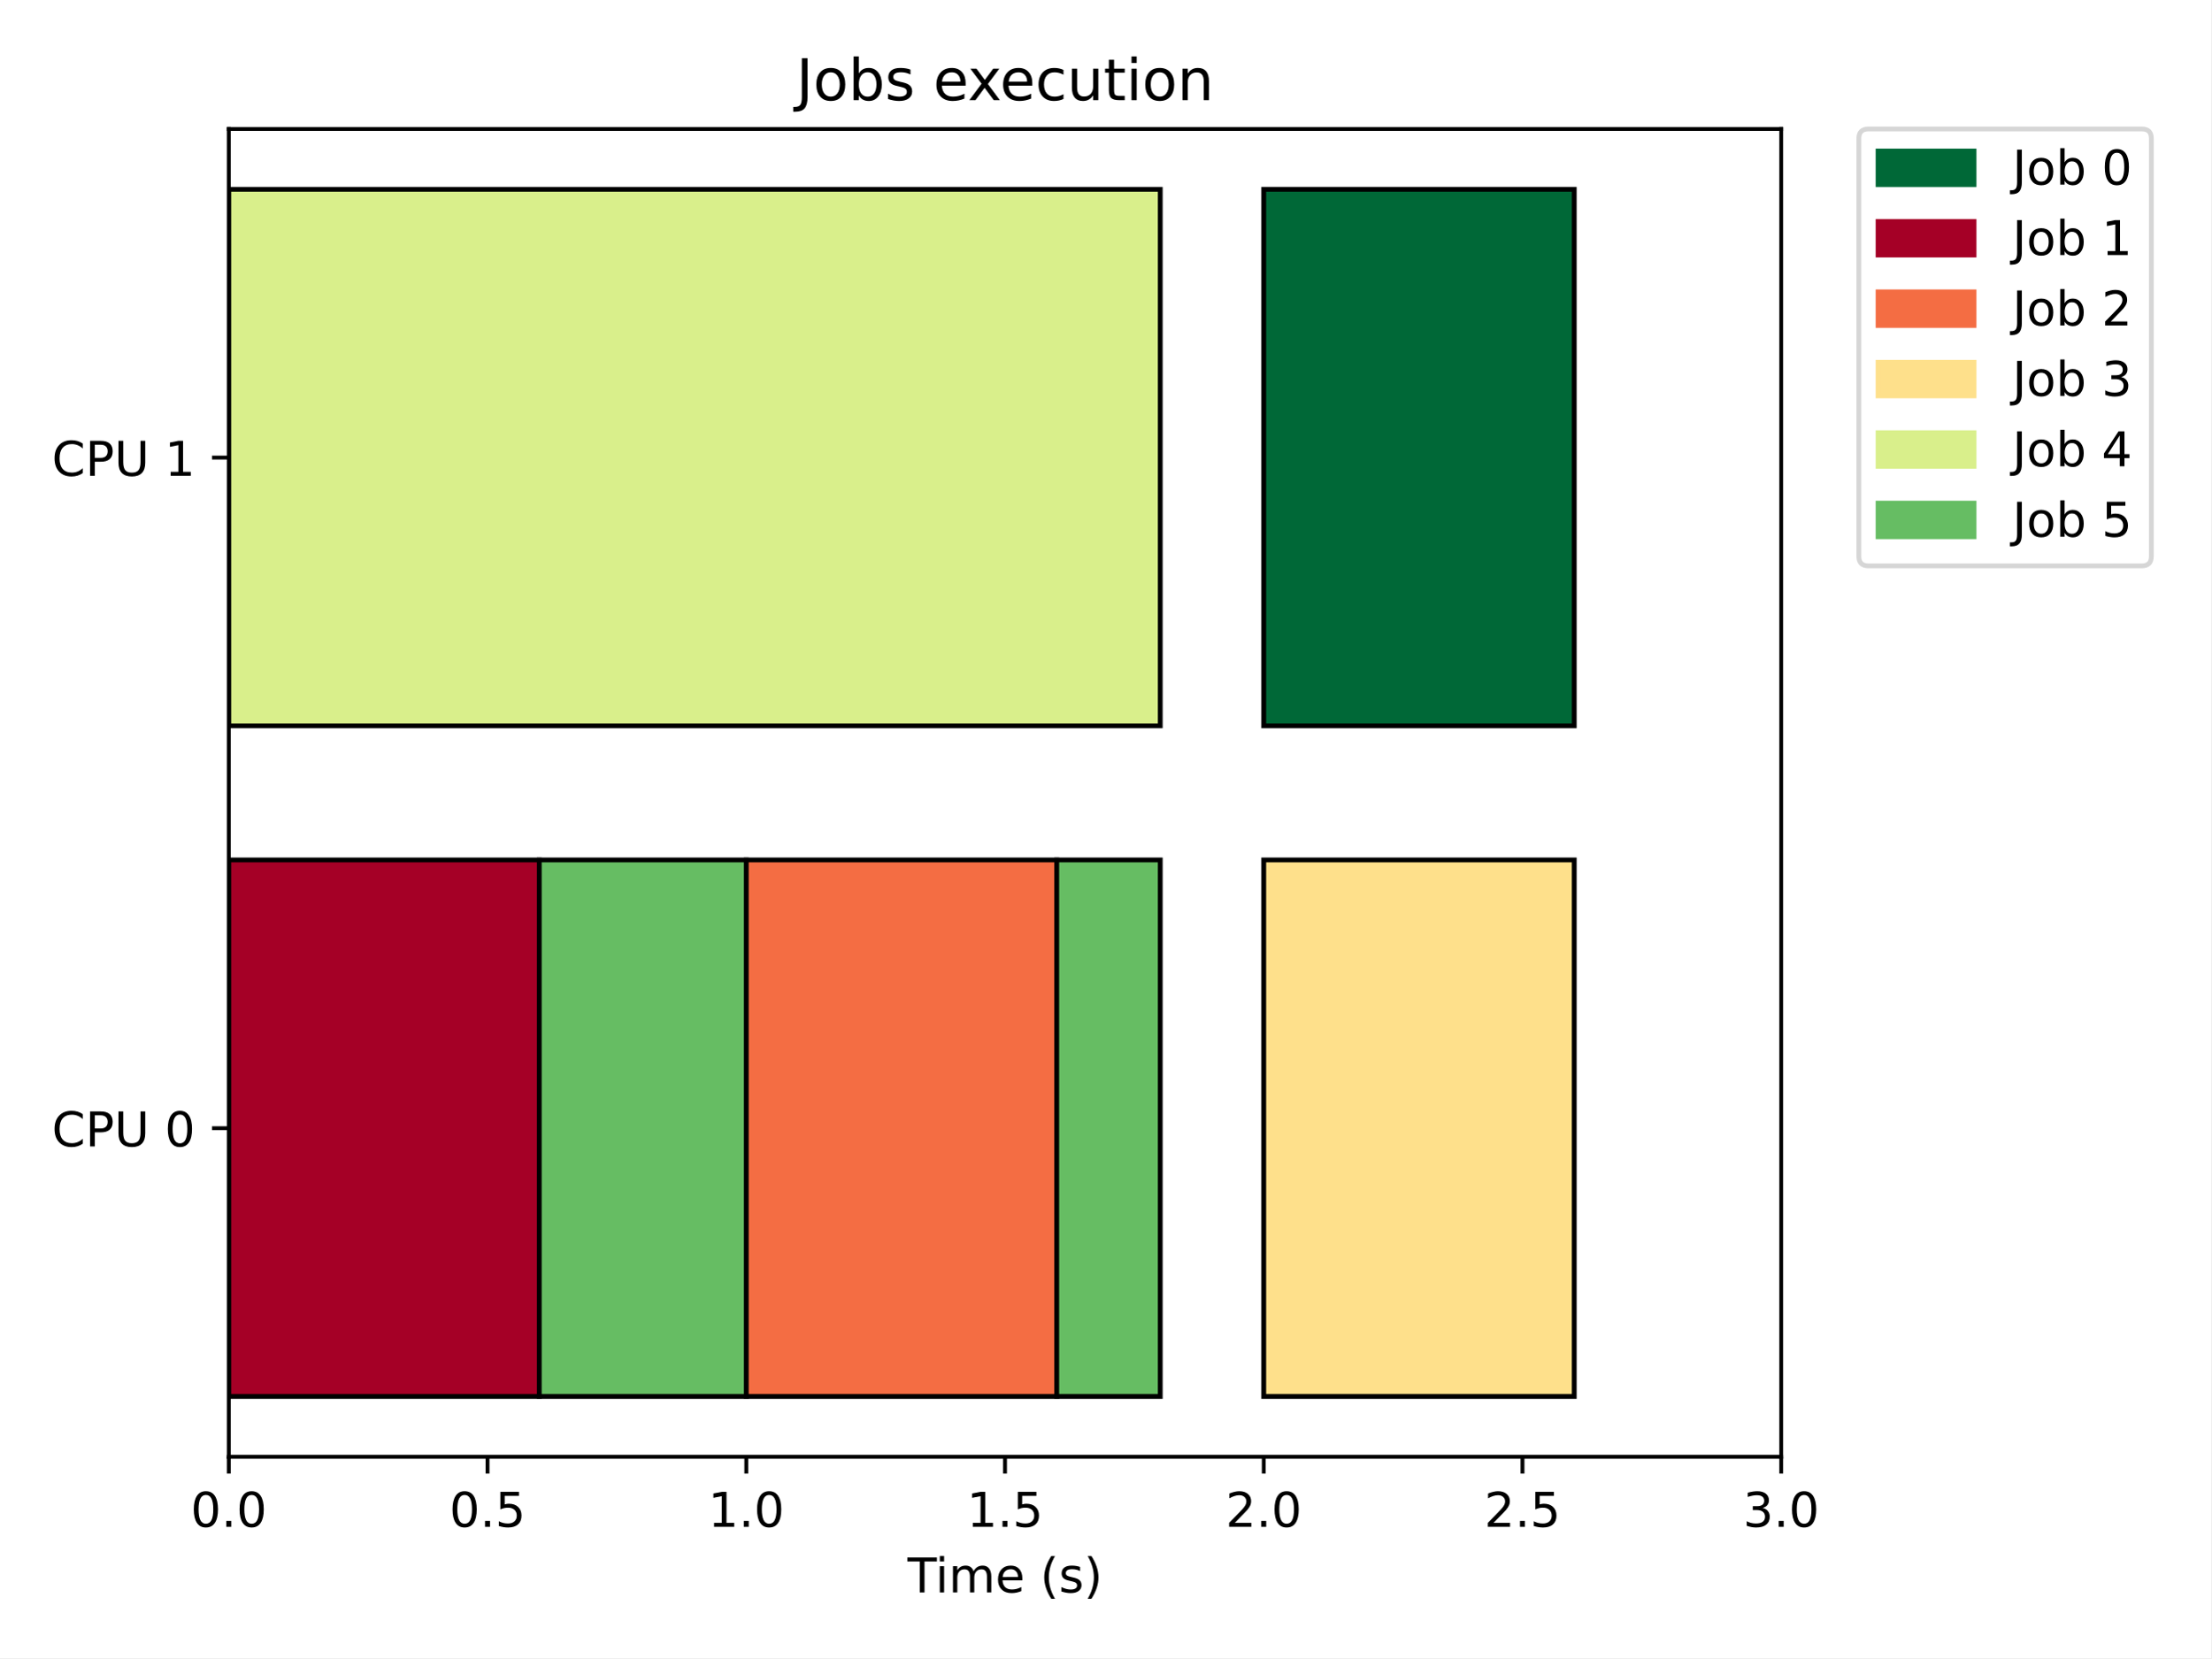
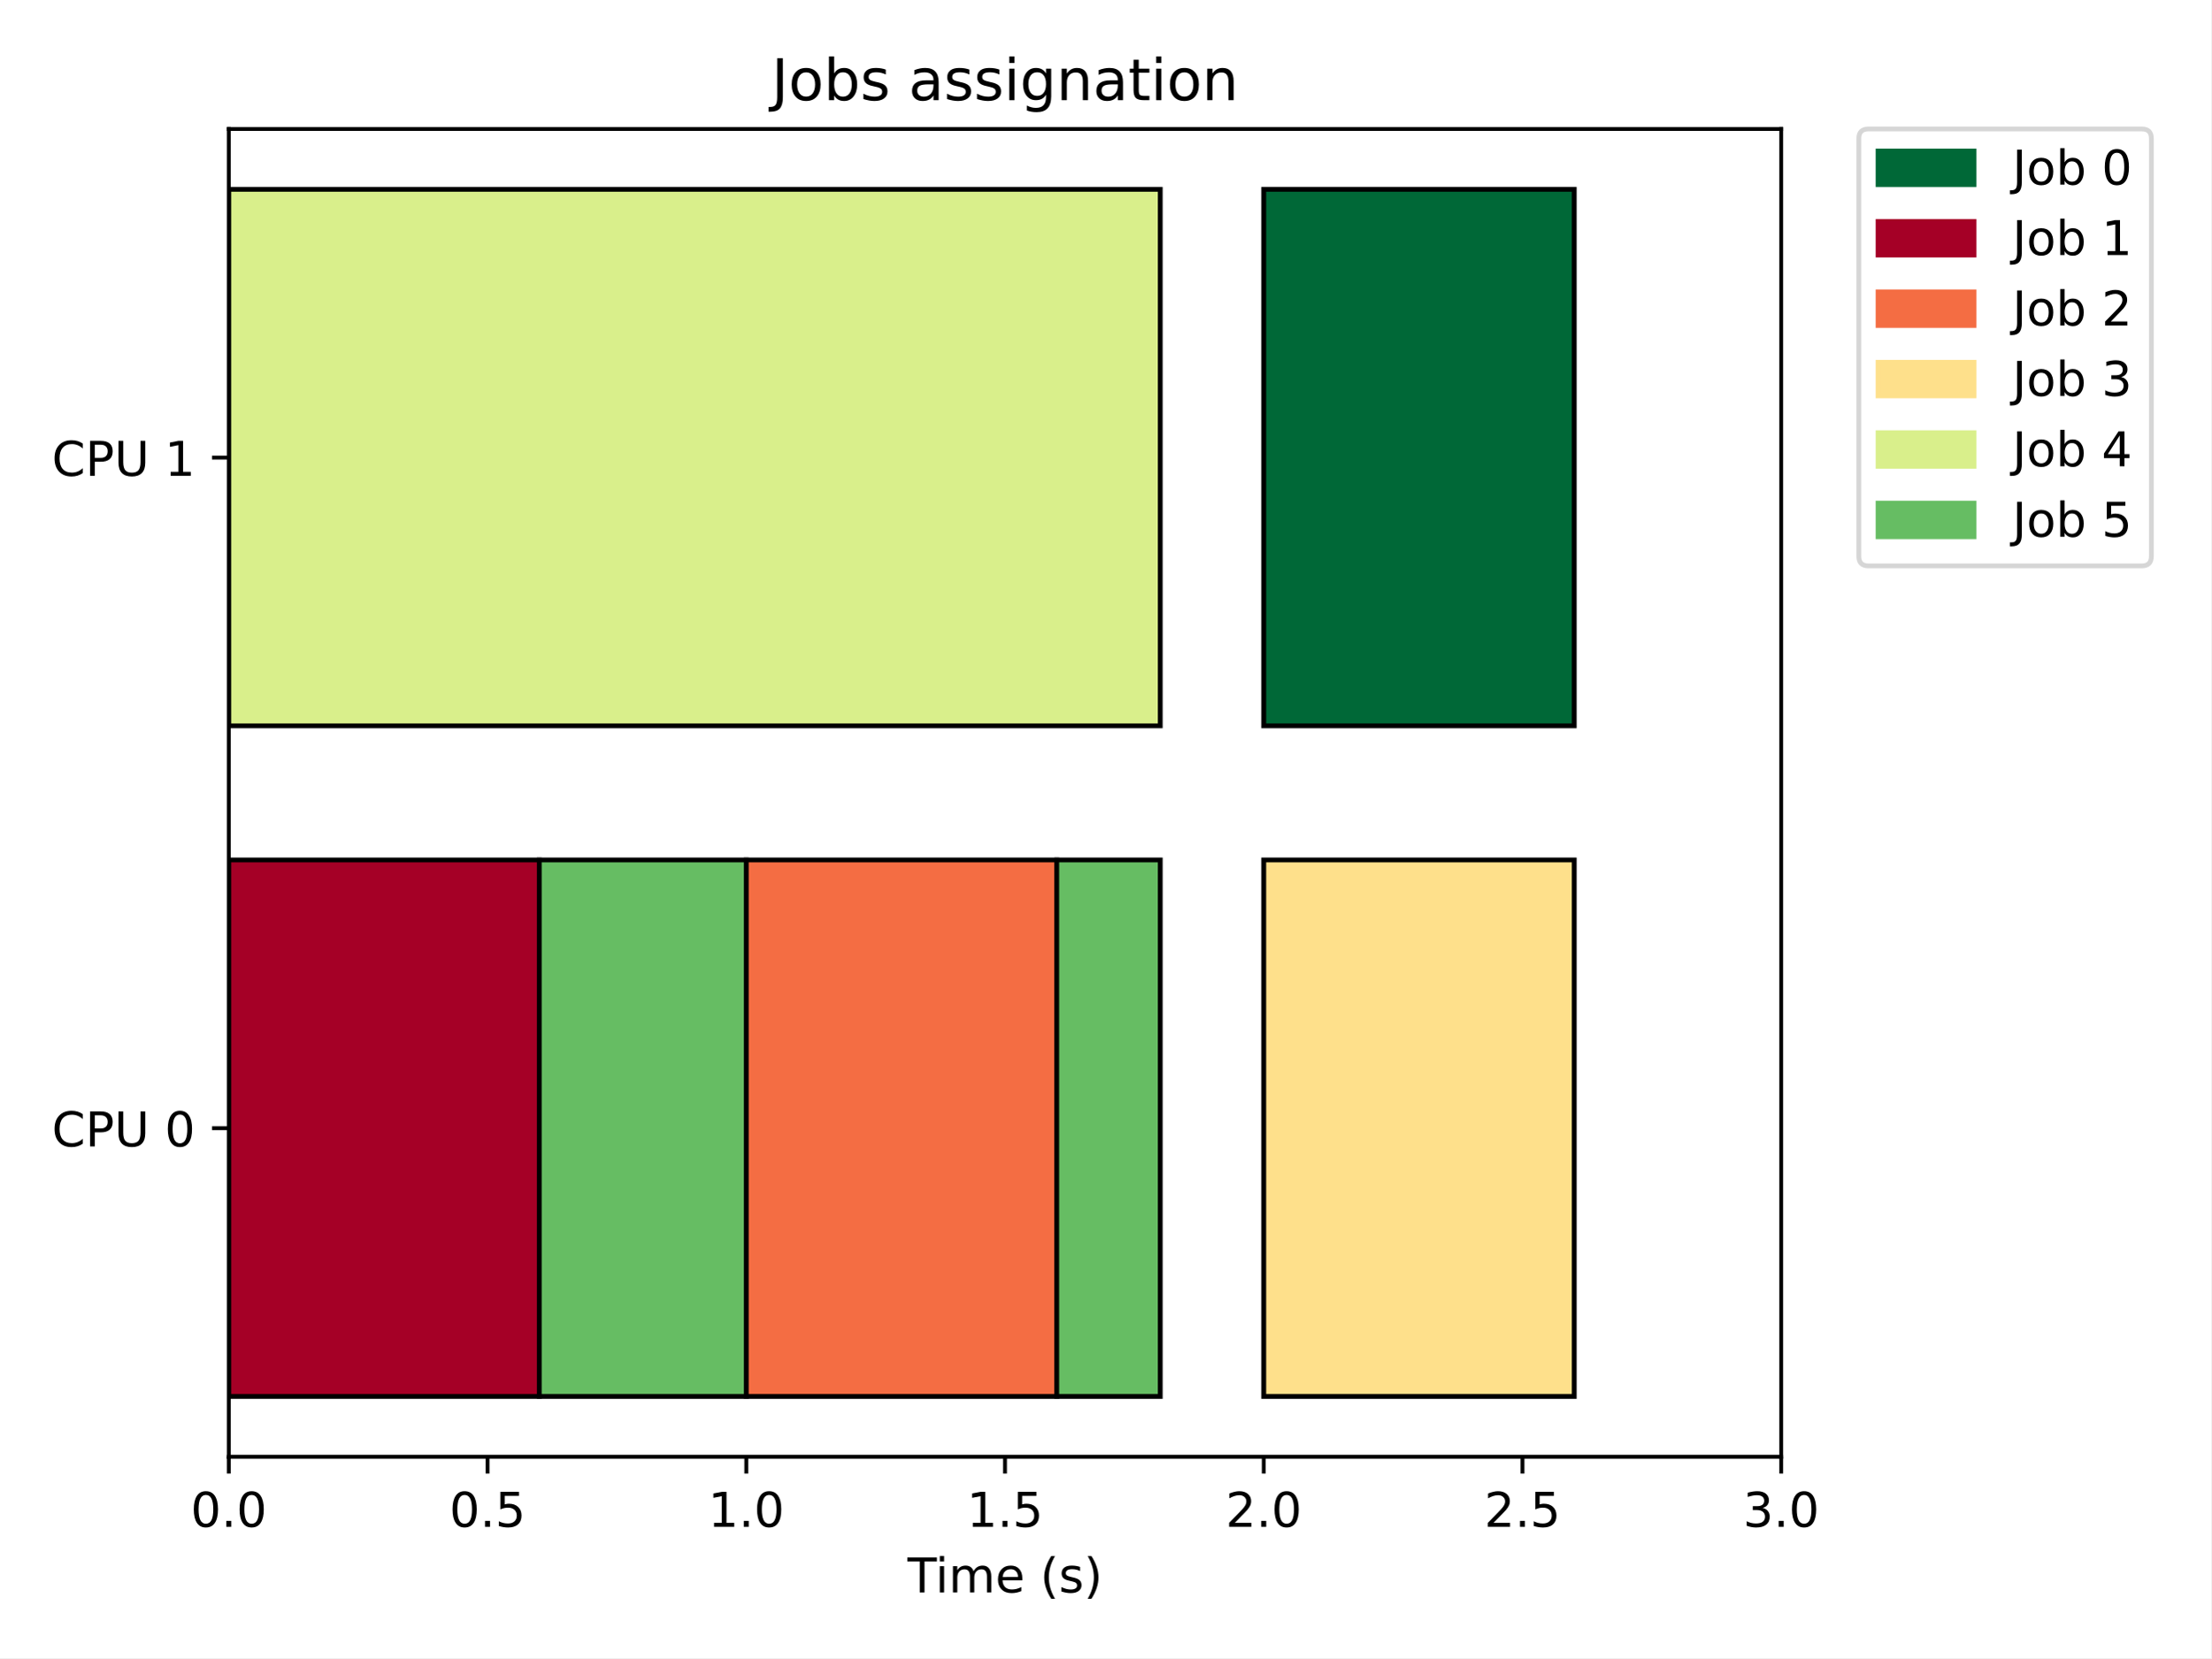
<svg xmlns="http://www.w3.org/2000/svg" xmlns:xlink="http://www.w3.org/1999/xlink" height="345.6pt" version="1.1" viewBox="0 0 460.8 345.6" width="460.8pt">
  <defs>
    <style type="text/css">*{stroke-linecap:butt;stroke-linejoin:round;}</style>
  </defs>
  <g id="figure_1">
    <g id="patch_1">
      <path d="M 0 345.6  L 460.8 345.6  L 460.8 0  L 0 0  z " style="fill:#ffffff;" />
    </g>
    <g id="axes_1">
      <g id="patch_2">
        <path d="M 47.68 303.64  L 371.214 303.64  L 371.214 26.88  L 47.68 26.88  z " style="fill:#ffffff;" />
      </g>
      <g id="patch_3">
-         <path clip-path="url(#pd88f0724b5)" d="M 47.68 291.06  L 112.387 291.06  L 112.387 179.238  L 47.68 179.238  z " style="fill:#a50026;stroke:#000000;stroke-linejoin:miter;" />
+         <path clip-path="url(#pf11512e974)" d="M 47.68 291.06  L 112.387 291.06  L 112.387 179.238  L 47.68 179.238  z " style="fill:#a50026;stroke:#000000;stroke-linejoin:miter;" />
      </g>
      <g id="patch_4">
-         <path clip-path="url(#pd88f0724b5)" d="M 112.387 291.06  L 155.525 291.06  L 155.525 179.238  L 112.387 179.238  z " style="fill:#66bd63;stroke:#000000;stroke-linejoin:miter;" />
+         <path clip-path="url(#pf11512e974)" d="M 112.387 291.06  L 155.525 291.06  L 155.525 179.238  L 112.387 179.238  z " style="fill:#66bd63;stroke:#000000;stroke-linejoin:miter;" />
      </g>
      <g id="patch_5">
-         <path clip-path="url(#pd88f0724b5)" d="M 155.525 291.06  L 220.231 291.06  L 220.231 179.238  L 155.525 179.238  z " style="fill:#f46d43;stroke:#000000;stroke-linejoin:miter;" />
+         <path clip-path="url(#pf11512e974)" d="M 155.525 291.06  L 220.231 291.06  L 220.231 179.238  L 155.525 179.238  z " style="fill:#f46d43;stroke:#000000;stroke-linejoin:miter;" />
      </g>
      <g id="patch_6">
-         <path clip-path="url(#pd88f0724b5)" d="M 220.231 291.06  L 241.8 291.06  L 241.8 179.238  L 220.231 179.238  z " style="fill:#66bd63;stroke:#000000;stroke-linejoin:miter;" />
+         <path clip-path="url(#pf11512e974)" d="M 220.231 291.06  L 241.8 291.06  L 241.8 179.238  L 220.231 179.238  z " style="fill:#66bd63;stroke:#000000;stroke-linejoin:miter;" />
      </g>
      <g id="patch_7">
-         <path clip-path="url(#pd88f0724b5)" d="M 263.369 291.06  L 328.076 291.06  L 328.076 179.238  L 263.369 179.238  z " style="fill:#fee08b;stroke:#000000;stroke-linejoin:miter;" />
+         <path clip-path="url(#pf11512e974)" d="M 263.369 291.06  L 328.076 291.06  L 328.076 179.238  L 263.369 179.238  z " style="fill:#fee08b;stroke:#000000;stroke-linejoin:miter;" />
      </g>
      <g id="patch_8">
-         <path clip-path="url(#pd88f0724b5)" d="M 47.68 151.282  L 241.8 151.282  L 241.8 39.46  L 47.68 39.46  z " style="fill:#d9ef8b;stroke:#000000;stroke-linejoin:miter;" />
+         <path clip-path="url(#pf11512e974)" d="M 47.68 151.282  L 241.8 151.282  L 241.8 39.46  L 47.68 39.46  z " style="fill:#d9ef8b;stroke:#000000;stroke-linejoin:miter;" />
      </g>
      <g id="patch_9">
-         <path clip-path="url(#pd88f0724b5)" d="M 263.369 151.282  L 328.076 151.282  L 328.076 39.46  L 263.369 39.46  z " style="fill:#006837;stroke:#000000;stroke-linejoin:miter;" />
+         <path clip-path="url(#pf11512e974)" d="M 263.369 151.282  L 328.076 151.282  L 328.076 39.46  L 263.369 39.46  z " style="fill:#006837;stroke:#000000;stroke-linejoin:miter;" />
      </g>
      <g id="matplotlib.axis_1">
        <g id="xtick_1">
          <g id="line2d_1">
            <defs>
-               <path d="M 0 0  L 0 3.5  " id="mb9183421ad" style="stroke:#000000;stroke-width:0.8;" />
+               <path d="M 0 0  L 0 3.5  " id="m126082681a" style="stroke:#000000;stroke-width:0.8;" />
            </defs>
            <g>
-               <use style="stroke:#000000;stroke-width:0.8;" x="47.68" xlink:href="#mb9183421ad" y="303.64" />
+               <use style="stroke:#000000;stroke-width:0.8;" x="47.68" xlink:href="#m126082681a" y="303.64" />
            </g>
          </g>
          <g id="text_1">
            <g transform="translate(39.72844 318.2384)scale(0.1 -0.1)">
              <defs>
                <path d="M 2034 4250  Q 1547 4250 1301 3770  Q 1056 3291 1056 2328  Q 1056 1369 1301 889  Q 1547 409 2034 409  Q 2525 409 2770 889  Q 3016 1369 3016 2328  Q 3016 3291 2770 3770  Q 2525 4250 2034 4250  z M 2034 4750  Q 2819 4750 3233 4129  Q 3647 3509 3647 2328  Q 3647 1150 3233 529  Q 2819 -91 2034 -91  Q 1250 -91 836 529  Q 422 1150 422 2328  Q 422 3509 836 4129  Q 1250 4750 2034 4750  z " id="DejaVuSans-30" transform="scale(0.015625)" />
                <path d="M 684 794  L 1344 794  L 1344 0  L 684 0  L 684 794  z " id="DejaVuSans-2e" transform="scale(0.015625)" />
              </defs>
              <use xlink:href="#DejaVuSans-30" />
              <use x="63.623" xlink:href="#DejaVuSans-2e" />
              <use x="95.41" xlink:href="#DejaVuSans-30" />
            </g>
          </g>
        </g>
        <g id="xtick_2">
          <g id="line2d_2">
            <g>
-               <use style="stroke:#000000;stroke-width:0.8;" x="101.602" xlink:href="#mb9183421ad" y="303.64" />
+               <use style="stroke:#000000;stroke-width:0.8;" x="101.602" xlink:href="#m126082681a" y="303.64" />
            </g>
          </g>
          <g id="text_2">
            <g transform="translate(93.65077 318.2384)scale(0.1 -0.1)">
              <defs>
                <path d="M 691 4666  L 3169 4666  L 3169 4134  L 1269 4134  L 1269 2991  Q 1406 3038 1543 3061  Q 1681 3084 1819 3084  Q 2600 3084 3056 2656  Q 3513 2228 3513 1497  Q 3513 744 3044 326  Q 2575 -91 1722 -91  Q 1428 -91 1123 -41  Q 819 9 494 109  L 494 744  Q 775 591 1075 516  Q 1375 441 1709 441  Q 2250 441 2565 725  Q 2881 1009 2881 1497  Q 2881 1984 2565 2268  Q 2250 2553 1709 2553  Q 1456 2553 1204 2497  Q 953 2441 691 2322  L 691 4666  z " id="DejaVuSans-35" transform="scale(0.015625)" />
              </defs>
              <use xlink:href="#DejaVuSans-30" />
              <use x="63.623" xlink:href="#DejaVuSans-2e" />
              <use x="95.41" xlink:href="#DejaVuSans-35" />
            </g>
          </g>
        </g>
        <g id="xtick_3">
          <g id="line2d_3">
            <g>
-               <use style="stroke:#000000;stroke-width:0.8;" x="155.525" xlink:href="#mb9183421ad" y="303.64" />
+               <use style="stroke:#000000;stroke-width:0.8;" x="155.525" xlink:href="#m126082681a" y="303.64" />
            </g>
          </g>
          <g id="text_3">
            <g transform="translate(147.5731 318.2384)scale(0.1 -0.1)">
              <defs>
                <path d="M 794 531  L 1825 531  L 1825 4091  L 703 3866  L 703 4441  L 1819 4666  L 2450 4666  L 2450 531  L 3481 531  L 3481 0  L 794 0  L 794 531  z " id="DejaVuSans-31" transform="scale(0.015625)" />
              </defs>
              <use xlink:href="#DejaVuSans-31" />
              <use x="63.623" xlink:href="#DejaVuSans-2e" />
              <use x="95.41" xlink:href="#DejaVuSans-30" />
            </g>
          </g>
        </g>
        <g id="xtick_4">
          <g id="line2d_4">
            <g>
-               <use style="stroke:#000000;stroke-width:0.8;" x="209.447" xlink:href="#mb9183421ad" y="303.64" />
+               <use style="stroke:#000000;stroke-width:0.8;" x="209.447" xlink:href="#m126082681a" y="303.64" />
            </g>
          </g>
          <g id="text_4">
            <g transform="translate(201.4954 318.2384)scale(0.1 -0.1)">
              <use xlink:href="#DejaVuSans-31" />
              <use x="63.623" xlink:href="#DejaVuSans-2e" />
              <use x="95.41" xlink:href="#DejaVuSans-35" />
            </g>
          </g>
        </g>
        <g id="xtick_5">
          <g id="line2d_5">
            <g>
-               <use style="stroke:#000000;stroke-width:0.8;" x="263.369" xlink:href="#mb9183421ad" y="303.64" />
+               <use style="stroke:#000000;stroke-width:0.8;" x="263.369" xlink:href="#m126082681a" y="303.64" />
            </g>
          </g>
          <g id="text_5">
            <g transform="translate(255.4178 318.2384)scale(0.1 -0.1)">
              <defs>
                <path d="M 1228 531  L 3431 531  L 3431 0  L 469 0  L 469 531  Q 828 903 1448 1529  Q 2069 2156 2228 2338  Q 2531 2678 2651 2914  Q 2772 3150 2772 3378  Q 2772 3750 2511 3984  Q 2250 4219 1831 4219  Q 1534 4219 1204 4116  Q 875 4013 500 3803  L 500 4441  Q 881 4594 1212 4672  Q 1544 4750 1819 4750  Q 2544 4750 2975 4387  Q 3406 4025 3406 3419  Q 3406 3131 3298 2873  Q 3191 2616 2906 2266  Q 2828 2175 2409 1742  Q 1991 1309 1228 531  z " id="DejaVuSans-32" transform="scale(0.015625)" />
              </defs>
              <use xlink:href="#DejaVuSans-32" />
              <use x="63.623" xlink:href="#DejaVuSans-2e" />
              <use x="95.41" xlink:href="#DejaVuSans-30" />
            </g>
          </g>
        </g>
        <g id="xtick_6">
          <g id="line2d_6">
            <g>
-               <use style="stroke:#000000;stroke-width:0.8;" x="317.292" xlink:href="#mb9183421ad" y="303.64" />
+               <use style="stroke:#000000;stroke-width:0.8;" x="317.292" xlink:href="#m126082681a" y="303.64" />
            </g>
          </g>
          <g id="text_6">
            <g transform="translate(309.3401 318.2384)scale(0.1 -0.1)">
              <use xlink:href="#DejaVuSans-32" />
              <use x="63.623" xlink:href="#DejaVuSans-2e" />
              <use x="95.41" xlink:href="#DejaVuSans-35" />
            </g>
          </g>
        </g>
        <g id="xtick_7">
          <g id="line2d_7">
            <g>
-               <use style="stroke:#000000;stroke-width:0.8;" x="371.214" xlink:href="#mb9183421ad" y="303.64" />
+               <use style="stroke:#000000;stroke-width:0.8;" x="371.214" xlink:href="#m126082681a" y="303.64" />
            </g>
          </g>
          <g id="text_7">
            <g transform="translate(363.2624 318.2384)scale(0.1 -0.1)">
              <defs>
                <path d="M 2597 2516  Q 3050 2419 3304 2112  Q 3559 1806 3559 1356  Q 3559 666 3084 287  Q 2609 -91 1734 -91  Q 1441 -91 1130 -33  Q 819 25 488 141  L 488 750  Q 750 597 1062 519  Q 1375 441 1716 441  Q 2309 441 2620 675  Q 2931 909 2931 1356  Q 2931 1769 2642 2001  Q 2353 2234 1838 2234  L 1294 2234  L 1294 2753  L 1863 2753  Q 2328 2753 2575 2939  Q 2822 3125 2822 3475  Q 2822 3834 2567 4026  Q 2313 4219 1838 4219  Q 1578 4219 1281 4162  Q 984 4106 628 3988  L 628 4550  Q 988 4650 1302 4700  Q 1616 4750 1894 4750  Q 2613 4750 3031 4423  Q 3450 4097 3450 3541  Q 3450 3153 3228 2886  Q 3006 2619 2597 2516  z " id="DejaVuSans-33" transform="scale(0.015625)" />
              </defs>
              <use xlink:href="#DejaVuSans-33" />
              <use x="63.623" xlink:href="#DejaVuSans-2e" />
              <use x="95.41" xlink:href="#DejaVuSans-30" />
            </g>
          </g>
        </g>
        <g id="text_8">
          <g transform="translate(189.1181 331.9166)scale(0.1 -0.1)">
            <defs>
              <path d="M -19 4666  L 3928 4666  L 3928 4134  L 2272 4134  L 2272 0  L 1638 0  L 1638 4134  L -19 4134  L -19 4666  z " id="DejaVuSans-54" transform="scale(0.015625)" />
              <path d="M 603 3500  L 1178 3500  L 1178 0  L 603 0  L 603 3500  z M 603 4863  L 1178 4863  L 1178 4134  L 603 4134  L 603 4863  z " id="DejaVuSans-69" transform="scale(0.015625)" />
              <path d="M 3328 2828  Q 3544 3216 3844 3400  Q 4144 3584 4550 3584  Q 5097 3584 5394 3201  Q 5691 2819 5691 2113  L 5691 0  L 5113 0  L 5113 2094  Q 5113 2597 4934 2840  Q 4756 3084 4391 3084  Q 3944 3084 3684 2787  Q 3425 2491 3425 1978  L 3425 0  L 2847 0  L 2847 2094  Q 2847 2600 2669 2842  Q 2491 3084 2119 3084  Q 1678 3084 1418 2786  Q 1159 2488 1159 1978  L 1159 0  L 581 0  L 581 3500  L 1159 3500  L 1159 2956  Q 1356 3278 1631 3431  Q 1906 3584 2284 3584  Q 2666 3584 2933 3390  Q 3200 3197 3328 2828  z " id="DejaVuSans-6d" transform="scale(0.015625)" />
              <path d="M 3597 1894  L 3597 1613  L 953 1613  Q 991 1019 1311 708  Q 1631 397 2203 397  Q 2534 397 2845 478  Q 3156 559 3463 722  L 3463 178  Q 3153 47 2828 -22  Q 2503 -91 2169 -91  Q 1331 -91 842 396  Q 353 884 353 1716  Q 353 2575 817 3079  Q 1281 3584 2069 3584  Q 2775 3584 3186 3129  Q 3597 2675 3597 1894  z M 3022 2063  Q 3016 2534 2758 2815  Q 2500 3097 2075 3097  Q 1594 3097 1305 2825  Q 1016 2553 972 2059  L 3022 2063  z " id="DejaVuSans-65" transform="scale(0.015625)" />
              <path id="DejaVuSans-20" transform="scale(0.015625)" />
              <path d="M 1984 4856  Q 1566 4138 1362 3434  Q 1159 2731 1159 2009  Q 1159 1288 1364 580  Q 1569 -128 1984 -844  L 1484 -844  Q 1016 -109 783 600  Q 550 1309 550 2009  Q 550 2706 781 3412  Q 1013 4119 1484 4856  L 1984 4856  z " id="DejaVuSans-28" transform="scale(0.015625)" />
              <path d="M 2834 3397  L 2834 2853  Q 2591 2978 2328 3040  Q 2066 3103 1784 3103  Q 1356 3103 1142 2972  Q 928 2841 928 2578  Q 928 2378 1081 2264  Q 1234 2150 1697 2047  L 1894 2003  Q 2506 1872 2764 1633  Q 3022 1394 3022 966  Q 3022 478 2636 193  Q 2250 -91 1575 -91  Q 1294 -91 989 -36  Q 684 19 347 128  L 347 722  Q 666 556 975 473  Q 1284 391 1588 391  Q 1994 391 2212 530  Q 2431 669 2431 922  Q 2431 1156 2273 1281  Q 2116 1406 1581 1522  L 1381 1569  Q 847 1681 609 1914  Q 372 2147 372 2553  Q 372 3047 722 3315  Q 1072 3584 1716 3584  Q 2034 3584 2315 3537  Q 2597 3491 2834 3397  z " id="DejaVuSans-73" transform="scale(0.015625)" />
              <path d="M 513 4856  L 1013 4856  Q 1481 4119 1714 3412  Q 1947 2706 1947 2009  Q 1947 1309 1714 600  Q 1481 -109 1013 -844  L 513 -844  Q 928 -128 1133 580  Q 1338 1288 1338 2009  Q 1338 2731 1133 3434  Q 928 4138 513 4856  z " id="DejaVuSans-29" transform="scale(0.015625)" />
            </defs>
            <use xlink:href="#DejaVuSans-54" />
            <use x="57.959" xlink:href="#DejaVuSans-69" />
            <use x="85.742" xlink:href="#DejaVuSans-6d" />
            <use x="183.154" xlink:href="#DejaVuSans-65" />
            <use x="244.678" xlink:href="#DejaVuSans-20" />
            <use x="276.465" xlink:href="#DejaVuSans-28" />
            <use x="315.479" xlink:href="#DejaVuSans-73" />
            <use x="367.578" xlink:href="#DejaVuSans-29" />
          </g>
        </g>
      </g>
      <g id="matplotlib.axis_2">
        <g id="ytick_1">
          <g id="line2d_8">
            <defs>
-               <path d="M 0 0  L -3.5 0  " id="mae180b540c" style="stroke:#000000;stroke-width:0.8;" />
+               <path d="M 0 0  L -3.5 0  " id="m3ae999c574" style="stroke:#000000;stroke-width:0.8;" />
            </defs>
            <g>
-               <use style="stroke:#000000;stroke-width:0.8;" x="47.68" xlink:href="#mae180b540c" y="235.149" />
+               <use style="stroke:#000000;stroke-width:0.8;" x="47.68" xlink:href="#m3ae999c574" y="235.149" />
            </g>
          </g>
          <g id="text_9">
            <g transform="translate(10.80813 238.9481)scale(0.1 -0.1)">
              <defs>
                <path d="M 4122 4306  L 4122 3641  Q 3803 3938 3442 4084  Q 3081 4231 2675 4231  Q 1875 4231 1450 3742  Q 1025 3253 1025 2328  Q 1025 1406 1450 917  Q 1875 428 2675 428  Q 3081 428 3442 575  Q 3803 722 4122 1019  L 4122 359  Q 3791 134 3420 21  Q 3050 -91 2638 -91  Q 1578 -91 968 557  Q 359 1206 359 2328  Q 359 3453 968 4101  Q 1578 4750 2638 4750  Q 3056 4750 3426 4639  Q 3797 4528 4122 4306  z " id="DejaVuSans-43" transform="scale(0.015625)" />
                <path d="M 1259 4147  L 1259 2394  L 2053 2394  Q 2494 2394 2734 2622  Q 2975 2850 2975 3272  Q 2975 3691 2734 3919  Q 2494 4147 2053 4147  L 1259 4147  z M 628 4666  L 2053 4666  Q 2838 4666 3239 4311  Q 3641 3956 3641 3272  Q 3641 2581 3239 2228  Q 2838 1875 2053 1875  L 1259 1875  L 1259 0  L 628 0  L 628 4666  z " id="DejaVuSans-50" transform="scale(0.015625)" />
                <path d="M 556 4666  L 1191 4666  L 1191 1831  Q 1191 1081 1462 751  Q 1734 422 2344 422  Q 2950 422 3222 751  Q 3494 1081 3494 1831  L 3494 4666  L 4128 4666  L 4128 1753  Q 4128 841 3676 375  Q 3225 -91 2344 -91  Q 1459 -91 1007 375  Q 556 841 556 1753  L 556 4666  z " id="DejaVuSans-55" transform="scale(0.015625)" />
              </defs>
              <use xlink:href="#DejaVuSans-43" />
              <use x="69.824" xlink:href="#DejaVuSans-50" />
              <use x="130.127" xlink:href="#DejaVuSans-55" />
              <use x="203.32" xlink:href="#DejaVuSans-20" />
              <use x="235.107" xlink:href="#DejaVuSans-30" />
            </g>
          </g>
        </g>
        <g id="ytick_2">
          <g id="line2d_9">
            <g>
-               <use style="stroke:#000000;stroke-width:0.8;" x="47.68" xlink:href="#mae180b540c" y="95.371" />
+               <use style="stroke:#000000;stroke-width:0.8;" x="47.68" xlink:href="#m3ae999c574" y="95.371" />
            </g>
          </g>
          <g id="text_10">
            <g transform="translate(10.80813 99.17033)scale(0.1 -0.1)">
              <use xlink:href="#DejaVuSans-43" />
              <use x="69.824" xlink:href="#DejaVuSans-50" />
              <use x="130.127" xlink:href="#DejaVuSans-55" />
              <use x="203.32" xlink:href="#DejaVuSans-20" />
              <use x="235.107" xlink:href="#DejaVuSans-31" />
            </g>
          </g>
        </g>
      </g>
      <g id="patch_10">
        <path d="M 47.68 303.64  L 47.68 26.88  " style="fill:none;stroke:#000000;stroke-linecap:square;stroke-linejoin:miter;stroke-width:0.8;" />
      </g>
      <g id="patch_11">
        <path d="M 371.214 303.64  L 371.214 26.88  " style="fill:none;stroke:#000000;stroke-linecap:square;stroke-linejoin:miter;stroke-width:0.8;" />
      </g>
      <g id="patch_12">
        <path d="M 47.68 303.64  L 371.214 303.64  " style="fill:none;stroke:#000000;stroke-linecap:square;stroke-linejoin:miter;stroke-width:0.8;" />
      </g>
      <g id="patch_13">
        <path d="M 47.68 26.88  L 371.214 26.88  " style="fill:none;stroke:#000000;stroke-linecap:square;stroke-linejoin:miter;stroke-width:0.8;" />
      </g>
      <g id="text_11">
-         <g transform="translate(165.9273 20.88)scale(0.12 -0.12)">
+         <g transform="translate(160.7879 20.88)scale(0.12 -0.12)">
          <defs>
            <path d="M 628 4666  L 1259 4666  L 1259 325  Q 1259 -519 939 -900  Q 619 -1281 -91 -1281  L -331 -1281  L -331 -750  L -134 -750  Q 284 -750 456 -515  Q 628 -281 628 325  L 628 4666  z " id="DejaVuSans-4a" transform="scale(0.015625)" />
            <path d="M 1959 3097  Q 1497 3097 1228 2736  Q 959 2375 959 1747  Q 959 1119 1226 758  Q 1494 397 1959 397  Q 2419 397 2687 759  Q 2956 1122 2956 1747  Q 2956 2369 2687 2733  Q 2419 3097 1959 3097  z M 1959 3584  Q 2709 3584 3137 3096  Q 3566 2609 3566 1747  Q 3566 888 3137 398  Q 2709 -91 1959 -91  Q 1206 -91 779 398  Q 353 888 353 1747  Q 353 2609 779 3096  Q 1206 3584 1959 3584  z " id="DejaVuSans-6f" transform="scale(0.015625)" />
            <path d="M 3116 1747  Q 3116 2381 2855 2742  Q 2594 3103 2138 3103  Q 1681 3103 1420 2742  Q 1159 2381 1159 1747  Q 1159 1113 1420 752  Q 1681 391 2138 391  Q 2594 391 2855 752  Q 3116 1113 3116 1747  z M 1159 2969  Q 1341 3281 1617 3432  Q 1894 3584 2278 3584  Q 2916 3584 3314 3078  Q 3713 2572 3713 1747  Q 3713 922 3314 415  Q 2916 -91 2278 -91  Q 1894 -91 1617 61  Q 1341 213 1159 525  L 1159 0  L 581 0  L 581 4863  L 1159 4863  L 1159 2969  z " id="DejaVuSans-62" transform="scale(0.015625)" />
-             <path d="M 3513 3500  L 2247 1797  L 3578 0  L 2900 0  L 1881 1375  L 863 0  L 184 0  L 1544 1831  L 300 3500  L 978 3500  L 1906 2253  L 2834 3500  L 3513 3500  z " id="DejaVuSans-78" transform="scale(0.015625)" />
-             <path d="M 3122 3366  L 3122 2828  Q 2878 2963 2633 3030  Q 2388 3097 2138 3097  Q 1578 3097 1268 2742  Q 959 2388 959 1747  Q 959 1106 1268 751  Q 1578 397 2138 397  Q 2388 397 2633 464  Q 2878 531 3122 666  L 3122 134  Q 2881 22 2623 -34  Q 2366 -91 2075 -91  Q 1284 -91 818 406  Q 353 903 353 1747  Q 353 2603 823 3093  Q 1294 3584 2113 3584  Q 2378 3584 2631 3529  Q 2884 3475 3122 3366  z " id="DejaVuSans-63" transform="scale(0.015625)" />
-             <path d="M 544 1381  L 544 3500  L 1119 3500  L 1119 1403  Q 1119 906 1312 657  Q 1506 409 1894 409  Q 2359 409 2629 706  Q 2900 1003 2900 1516  L 2900 3500  L 3475 3500  L 3475 0  L 2900 0  L 2900 538  Q 2691 219 2414 64  Q 2138 -91 1772 -91  Q 1169 -91 856 284  Q 544 659 544 1381  z M 1991 3584  L 1991 3584  z " id="DejaVuSans-75" transform="scale(0.015625)" />
+             <path d="M 2194 1759  Q 1497 1759 1228 1600  Q 959 1441 959 1056  Q 959 750 1161 570  Q 1363 391 1709 391  Q 2188 391 2477 730  Q 2766 1069 2766 1631  L 2766 1759  L 2194 1759  z M 3341 1997  L 3341 0  L 2766 0  L 2766 531  Q 2569 213 2275 61  Q 1981 -91 1556 -91  Q 1019 -91 701 211  Q 384 513 384 1019  Q 384 1609 779 1909  Q 1175 2209 1959 2209  L 2766 2209  L 2766 2266  Q 2766 2663 2505 2880  Q 2244 3097 1772 3097  Q 1472 3097 1187 3025  Q 903 2953 641 2809  L 641 3341  Q 956 3463 1253 3523  Q 1550 3584 1831 3584  Q 2591 3584 2966 3190  Q 3341 2797 3341 1997  z " id="DejaVuSans-61" transform="scale(0.015625)" />
+             <path d="M 2906 1791  Q 2906 2416 2648 2759  Q 2391 3103 1925 3103  Q 1463 3103 1205 2759  Q 947 2416 947 1791  Q 947 1169 1205 825  Q 1463 481 1925 481  Q 2391 481 2648 825  Q 2906 1169 2906 1791  z M 3481 434  Q 3481 -459 3084 -895  Q 2688 -1331 1869 -1331  Q 1566 -1331 1297 -1286  Q 1028 -1241 775 -1147  L 775 -588  Q 1028 -725 1275 -790  Q 1522 -856 1778 -856  Q 2344 -856 2625 -561  Q 2906 -266 2906 331  L 2906 616  Q 2728 306 2450 153  Q 2172 0 1784 0  Q 1141 0 747 490  Q 353 981 353 1791  Q 353 2603 747 3093  Q 1141 3584 1784 3584  Q 2172 3584 2450 3431  Q 2728 3278 2906 2969  L 2906 3500  L 3481 3500  L 3481 434  z " id="DejaVuSans-67" transform="scale(0.015625)" />
+             <path d="M 3513 2113  L 3513 0  L 2938 0  L 2938 2094  Q 2938 2591 2744 2837  Q 2550 3084 2163 3084  Q 1697 3084 1428 2787  Q 1159 2491 1159 1978  L 1159 0  L 581 0  L 581 3500  L 1159 3500  L 1159 2956  Q 1366 3272 1645 3428  Q 1925 3584 2291 3584  Q 2894 3584 3203 3211  Q 3513 2838 3513 2113  z " id="DejaVuSans-6e" transform="scale(0.015625)" />
            <path d="M 1172 4494  L 1172 3500  L 2356 3500  L 2356 3053  L 1172 3053  L 1172 1153  Q 1172 725 1289 603  Q 1406 481 1766 481  L 2356 481  L 2356 0  L 1766 0  Q 1100 0 847 248  Q 594 497 594 1153  L 594 3053  L 172 3053  L 172 3500  L 594 3500  L 594 4494  L 1172 4494  z " id="DejaVuSans-74" transform="scale(0.015625)" />
-             <path d="M 3513 2113  L 3513 0  L 2938 0  L 2938 2094  Q 2938 2591 2744 2837  Q 2550 3084 2163 3084  Q 1697 3084 1428 2787  Q 1159 2491 1159 1978  L 1159 0  L 581 0  L 581 3500  L 1159 3500  L 1159 2956  Q 1366 3272 1645 3428  Q 1925 3584 2291 3584  Q 2894 3584 3203 3211  Q 3513 2838 3513 2113  z " id="DejaVuSans-6e" transform="scale(0.015625)" />
          </defs>
          <use xlink:href="#DejaVuSans-4a" />
          <use x="29.492" xlink:href="#DejaVuSans-6f" />
          <use x="90.674" xlink:href="#DejaVuSans-62" />
          <use x="154.15" xlink:href="#DejaVuSans-73" />
          <use x="206.25" xlink:href="#DejaVuSans-20" />
-           <use x="238.037" xlink:href="#DejaVuSans-65" />
-           <use x="297.811" xlink:href="#DejaVuSans-78" />
-           <use x="353.865" xlink:href="#DejaVuSans-65" />
-           <use x="415.389" xlink:href="#DejaVuSans-63" />
-           <use x="470.369" xlink:href="#DejaVuSans-75" />
-           <use x="533.748" xlink:href="#DejaVuSans-74" />
-           <use x="572.957" xlink:href="#DejaVuSans-69" />
-           <use x="600.74" xlink:href="#DejaVuSans-6f" />
-           <use x="661.922" xlink:href="#DejaVuSans-6e" />
+           <use x="238.037" xlink:href="#DejaVuSans-61" />
+           <use x="299.316" xlink:href="#DejaVuSans-73" />
+           <use x="351.416" xlink:href="#DejaVuSans-73" />
+           <use x="403.516" xlink:href="#DejaVuSans-69" />
+           <use x="431.299" xlink:href="#DejaVuSans-67" />
+           <use x="494.775" xlink:href="#DejaVuSans-6e" />
+           <use x="558.154" xlink:href="#DejaVuSans-61" />
+           <use x="619.434" xlink:href="#DejaVuSans-74" />
+           <use x="658.643" xlink:href="#DejaVuSans-69" />
+           <use x="686.426" xlink:href="#DejaVuSans-6f" />
+           <use x="747.607" xlink:href="#DejaVuSans-6e" />
        </g>
      </g>
      <g id="legend_1">
        <g id="patch_14">
          <path d="M 389.391 117.949  L 446.349 117.949  Q 448.349 117.949 448.349 115.949  L 448.349 28.88  Q 448.349 26.88 446.349 26.88  L 389.391 26.88  Q 387.391 26.88 387.391 28.88  L 387.391 115.949  Q 387.391 117.949 389.391 117.949  z " style="fill:#ffffff;opacity:0.8;stroke:#cccccc;stroke-linejoin:miter;" />
        </g>
        <g id="patch_15">
          <path d="M 391.391 38.478  L 411.391 38.478  L 411.391 31.478  L 391.391 31.478  z " style="fill:#006837;stroke:#006837;stroke-linejoin:miter;" />
        </g>
        <g id="text_12">
          <g transform="translate(419.3907 38.47844)scale(0.1 -0.1)">
            <use xlink:href="#DejaVuSans-4a" />
            <use x="29.492" xlink:href="#DejaVuSans-6f" />
            <use x="90.674" xlink:href="#DejaVuSans-62" />
            <use x="154.15" xlink:href="#DejaVuSans-20" />
            <use x="185.938" xlink:href="#DejaVuSans-30" />
          </g>
        </g>
        <g id="patch_16">
          <path d="M 391.391 53.157  L 411.391 53.157  L 411.391 46.157  L 391.391 46.157  z " style="fill:#a50026;stroke:#a50026;stroke-linejoin:miter;" />
        </g>
        <g id="text_13">
          <g transform="translate(419.3907 53.15656)scale(0.1 -0.1)">
            <use xlink:href="#DejaVuSans-4a" />
            <use x="29.492" xlink:href="#DejaVuSans-6f" />
            <use x="90.674" xlink:href="#DejaVuSans-62" />
            <use x="154.15" xlink:href="#DejaVuSans-20" />
            <use x="185.938" xlink:href="#DejaVuSans-31" />
          </g>
        </g>
        <g id="patch_17">
          <path d="M 391.391 67.835  L 411.391 67.835  L 411.391 60.835  L 391.391 60.835  z " style="fill:#f46d43;stroke:#f46d43;stroke-linejoin:miter;" />
        </g>
        <g id="text_14">
          <g transform="translate(419.3907 67.83469)scale(0.1 -0.1)">
            <use xlink:href="#DejaVuSans-4a" />
            <use x="29.492" xlink:href="#DejaVuSans-6f" />
            <use x="90.674" xlink:href="#DejaVuSans-62" />
            <use x="154.15" xlink:href="#DejaVuSans-20" />
            <use x="185.938" xlink:href="#DejaVuSans-32" />
          </g>
        </g>
        <g id="patch_18">
          <path d="M 391.391 82.513  L 411.391 82.513  L 411.391 75.513  L 391.391 75.513  z " style="fill:#fee08b;stroke:#fee08b;stroke-linejoin:miter;" />
        </g>
        <g id="text_15">
          <g transform="translate(419.3907 82.51281)scale(0.1 -0.1)">
            <use xlink:href="#DejaVuSans-4a" />
            <use x="29.492" xlink:href="#DejaVuSans-6f" />
            <use x="90.674" xlink:href="#DejaVuSans-62" />
            <use x="154.15" xlink:href="#DejaVuSans-20" />
            <use x="185.938" xlink:href="#DejaVuSans-33" />
          </g>
        </g>
        <g id="patch_19">
          <path d="M 391.391 97.191  L 411.391 97.191  L 411.391 90.191  L 391.391 90.191  z " style="fill:#d9ef8b;stroke:#d9ef8b;stroke-linejoin:miter;" />
        </g>
        <g id="text_16">
          <g transform="translate(419.3907 97.19094)scale(0.1 -0.1)">
            <defs>
              <path d="M 2419 4116  L 825 1625  L 2419 1625  L 2419 4116  z M 2253 4666  L 3047 4666  L 3047 1625  L 3713 1625  L 3713 1100  L 3047 1100  L 3047 0  L 2419 0  L 2419 1100  L 313 1100  L 313 1709  L 2253 4666  z " id="DejaVuSans-34" transform="scale(0.015625)" />
            </defs>
            <use xlink:href="#DejaVuSans-4a" />
            <use x="29.492" xlink:href="#DejaVuSans-6f" />
            <use x="90.674" xlink:href="#DejaVuSans-62" />
            <use x="154.15" xlink:href="#DejaVuSans-20" />
            <use x="185.938" xlink:href="#DejaVuSans-34" />
          </g>
        </g>
        <g id="patch_20">
          <path d="M 391.391 111.869  L 411.391 111.869  L 411.391 104.869  L 391.391 104.869  z " style="fill:#66bd63;stroke:#66bd63;stroke-linejoin:miter;" />
        </g>
        <g id="text_17">
          <g transform="translate(419.3907 111.8691)scale(0.1 -0.1)">
            <use xlink:href="#DejaVuSans-4a" />
            <use x="29.492" xlink:href="#DejaVuSans-6f" />
            <use x="90.674" xlink:href="#DejaVuSans-62" />
            <use x="154.15" xlink:href="#DejaVuSans-20" />
            <use x="185.938" xlink:href="#DejaVuSans-35" />
          </g>
        </g>
      </g>
    </g>
  </g>
  <defs>
-     <clipPath id="pd88f0724b5">
+     <clipPath id="pf11512e974">
      <rect height="276.76" width="323.534" x="47.68" y="26.88" />
    </clipPath>
  </defs>
</svg>
